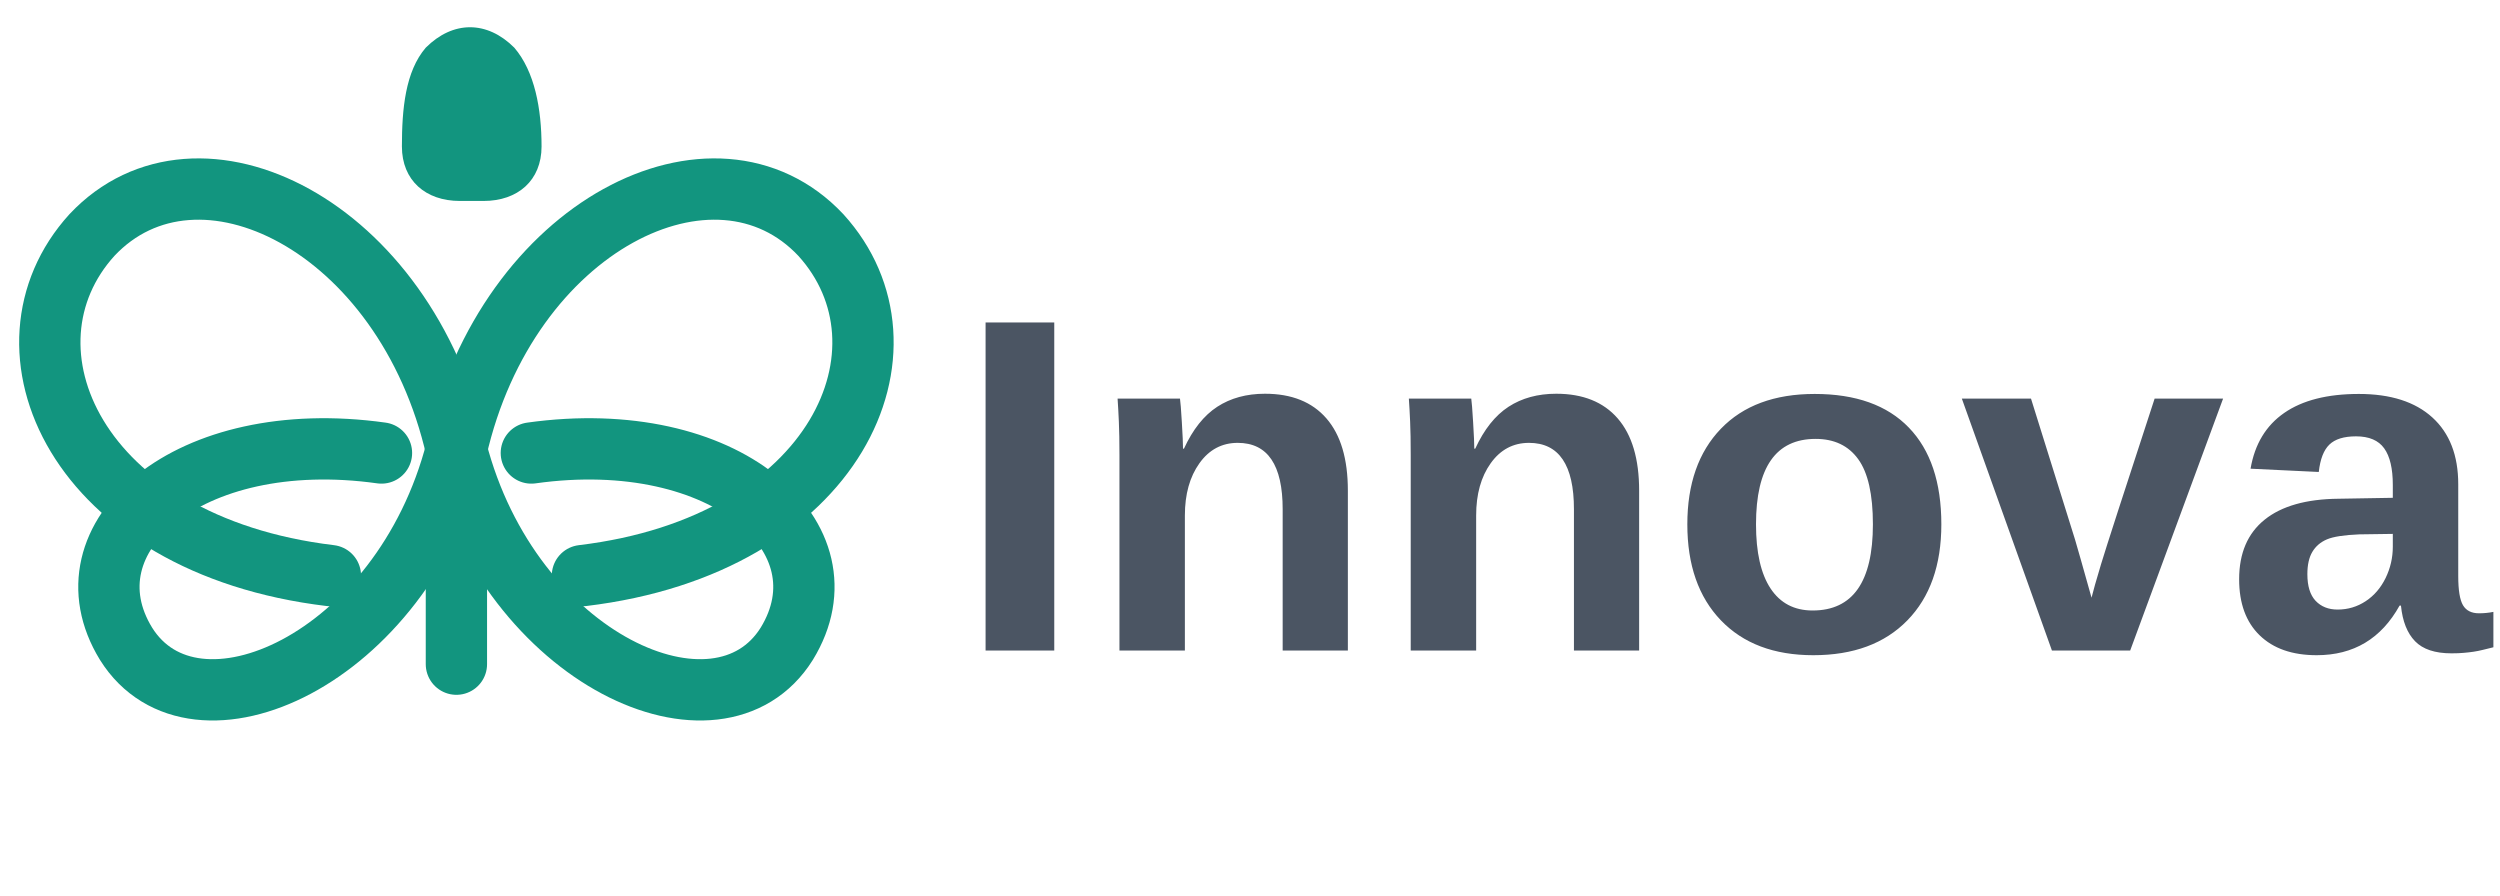
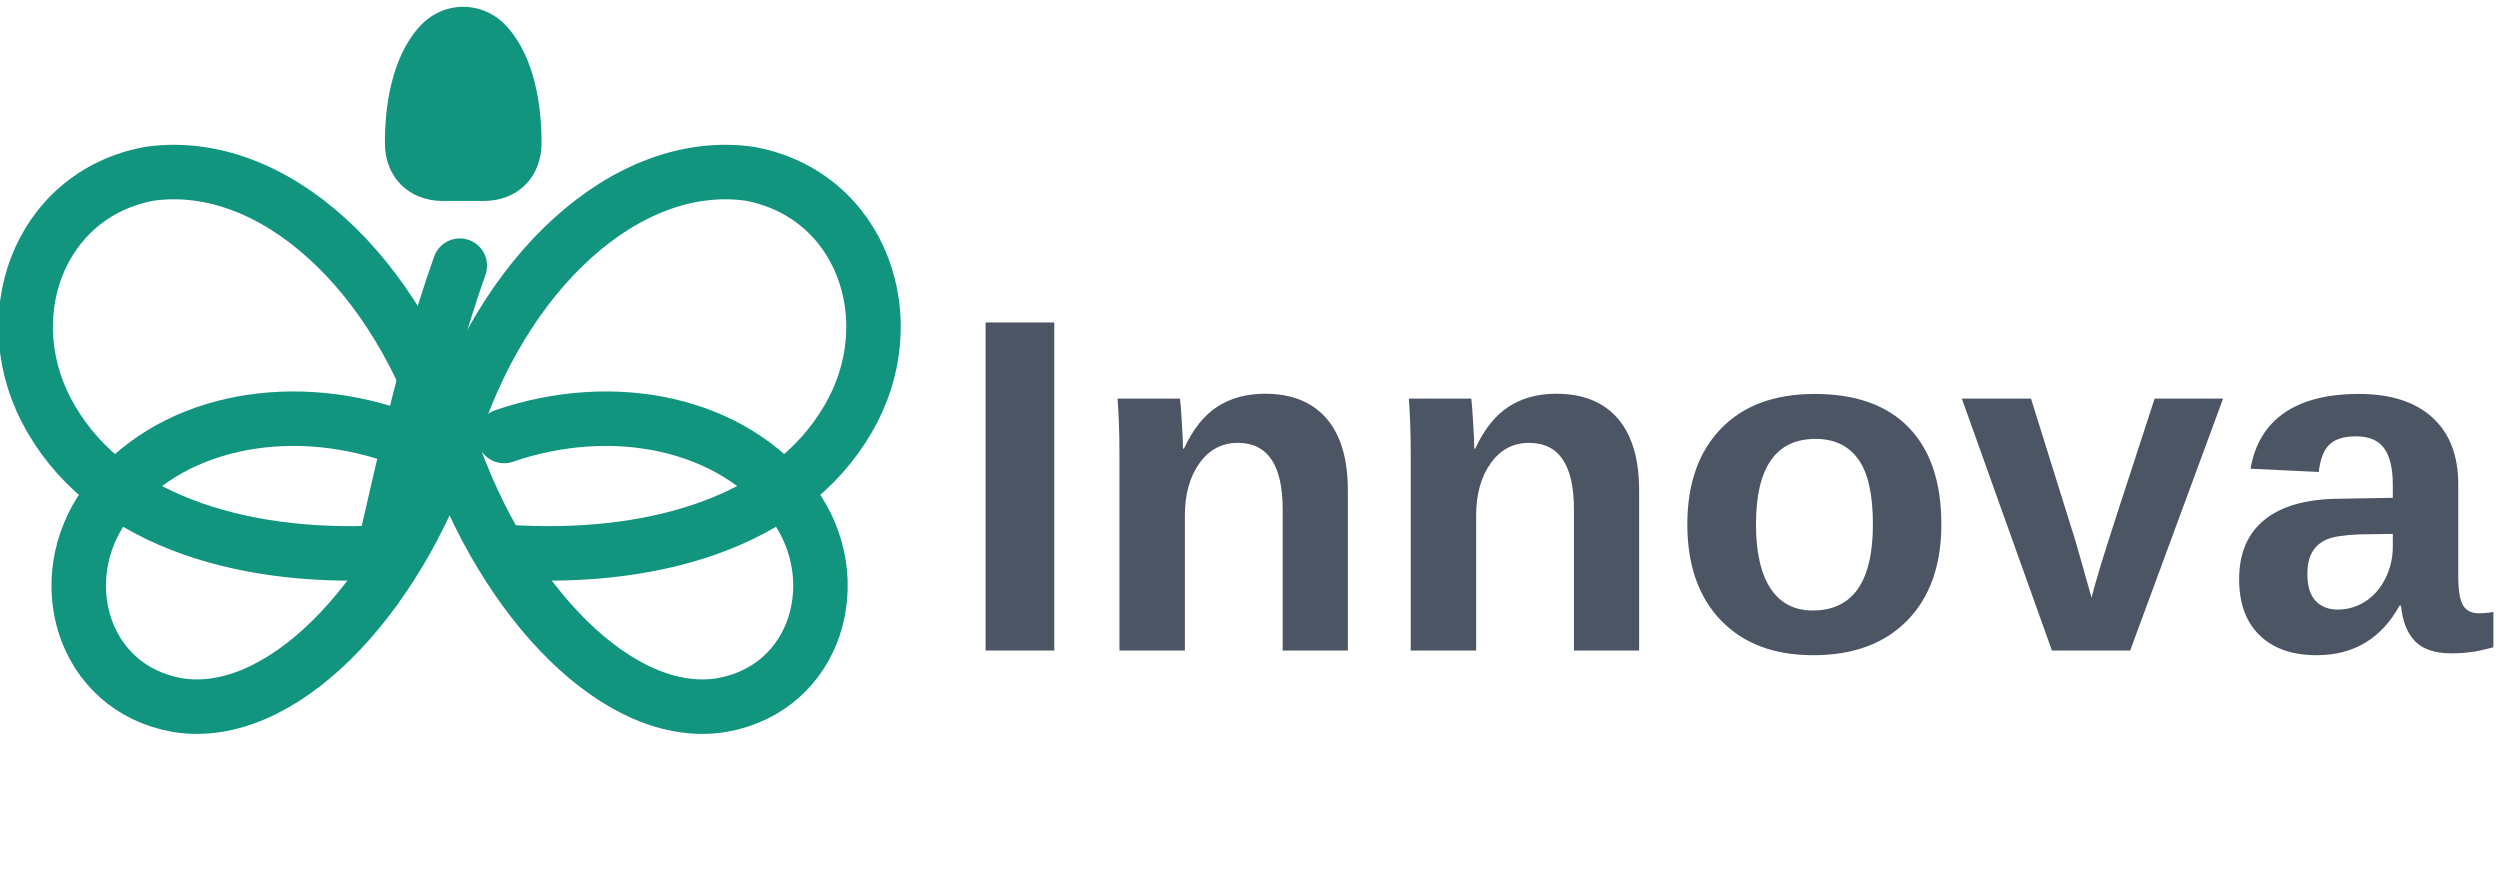
<svg xmlns="http://www.w3.org/2000/svg" width="1468" height="526" viewBox="0 0 1468 526" fill="none" role="img" aria-labelledby="title desc">
-   <g transform="translate(18 20)" stroke="#12957F" stroke-width="36" stroke-linecap="round" stroke-linejoin="round" fill="none">
-     <path d="M250 244C220 112 98 52 36 118C-24 184 26 300 176 318" />
-     <path d="M250 244C280 112 402 52 464 118C524 184 474 300 324 318" />
-     <path d="M250 244C218 368 96 422 56 358C18 296 92 230 206 246" />
-     <path d="M250 244C282 368 404 422 444 358C482 296 408 230 294 246" />
-     <path d="M232 8C248 -8 268 -8 284 8C296 22 300 44 300 66C300 86 286 98 266 98H252C232 98 218 86 218 66C218 44 220 22 232 8Z" fill="#12957F" stroke="none" />
-     <path d="M250 244L250 370" />
+   <g transform="translate(14 10)" fill="none" stroke="#12957F" stroke-width="32" stroke-linecap="round" stroke-linejoin="round">
+     <path d="M250 250C220 150 146 82 74 92C8 104 -18 178 16 236C52 298 134 320 218 314" />
+     <path d="M250 250C280 150 354 82 426 92C492 104 518 178 484 236C448 298 366 320 282 314" />
+     <path d="M250 250C218 344 150 414 90 404C34 394 16 330 48 286C84 238 154 224 218 246" />
+     <path d="M250 250C282 344 350 414 410 404C466 394 484 330 452 286C416 238 346 224 282 246" />
+     <path d="M256 146C232 214 220 280 206 336" />
+     <path d="M232 6C246 -10 270 -10 284 6C300 24 304 52 304 74C304 94 290 108 270 108H246C226 108 212 94 212 74C212 52 216 24 232 6Z" fill="#12957F" stroke="none" />
  </g>
  <text x="560" y="382" fill="#4B5563" font-size="280" font-family="Arial, Helvetica, sans-serif" font-weight="700">Innova</text>
</svg>
